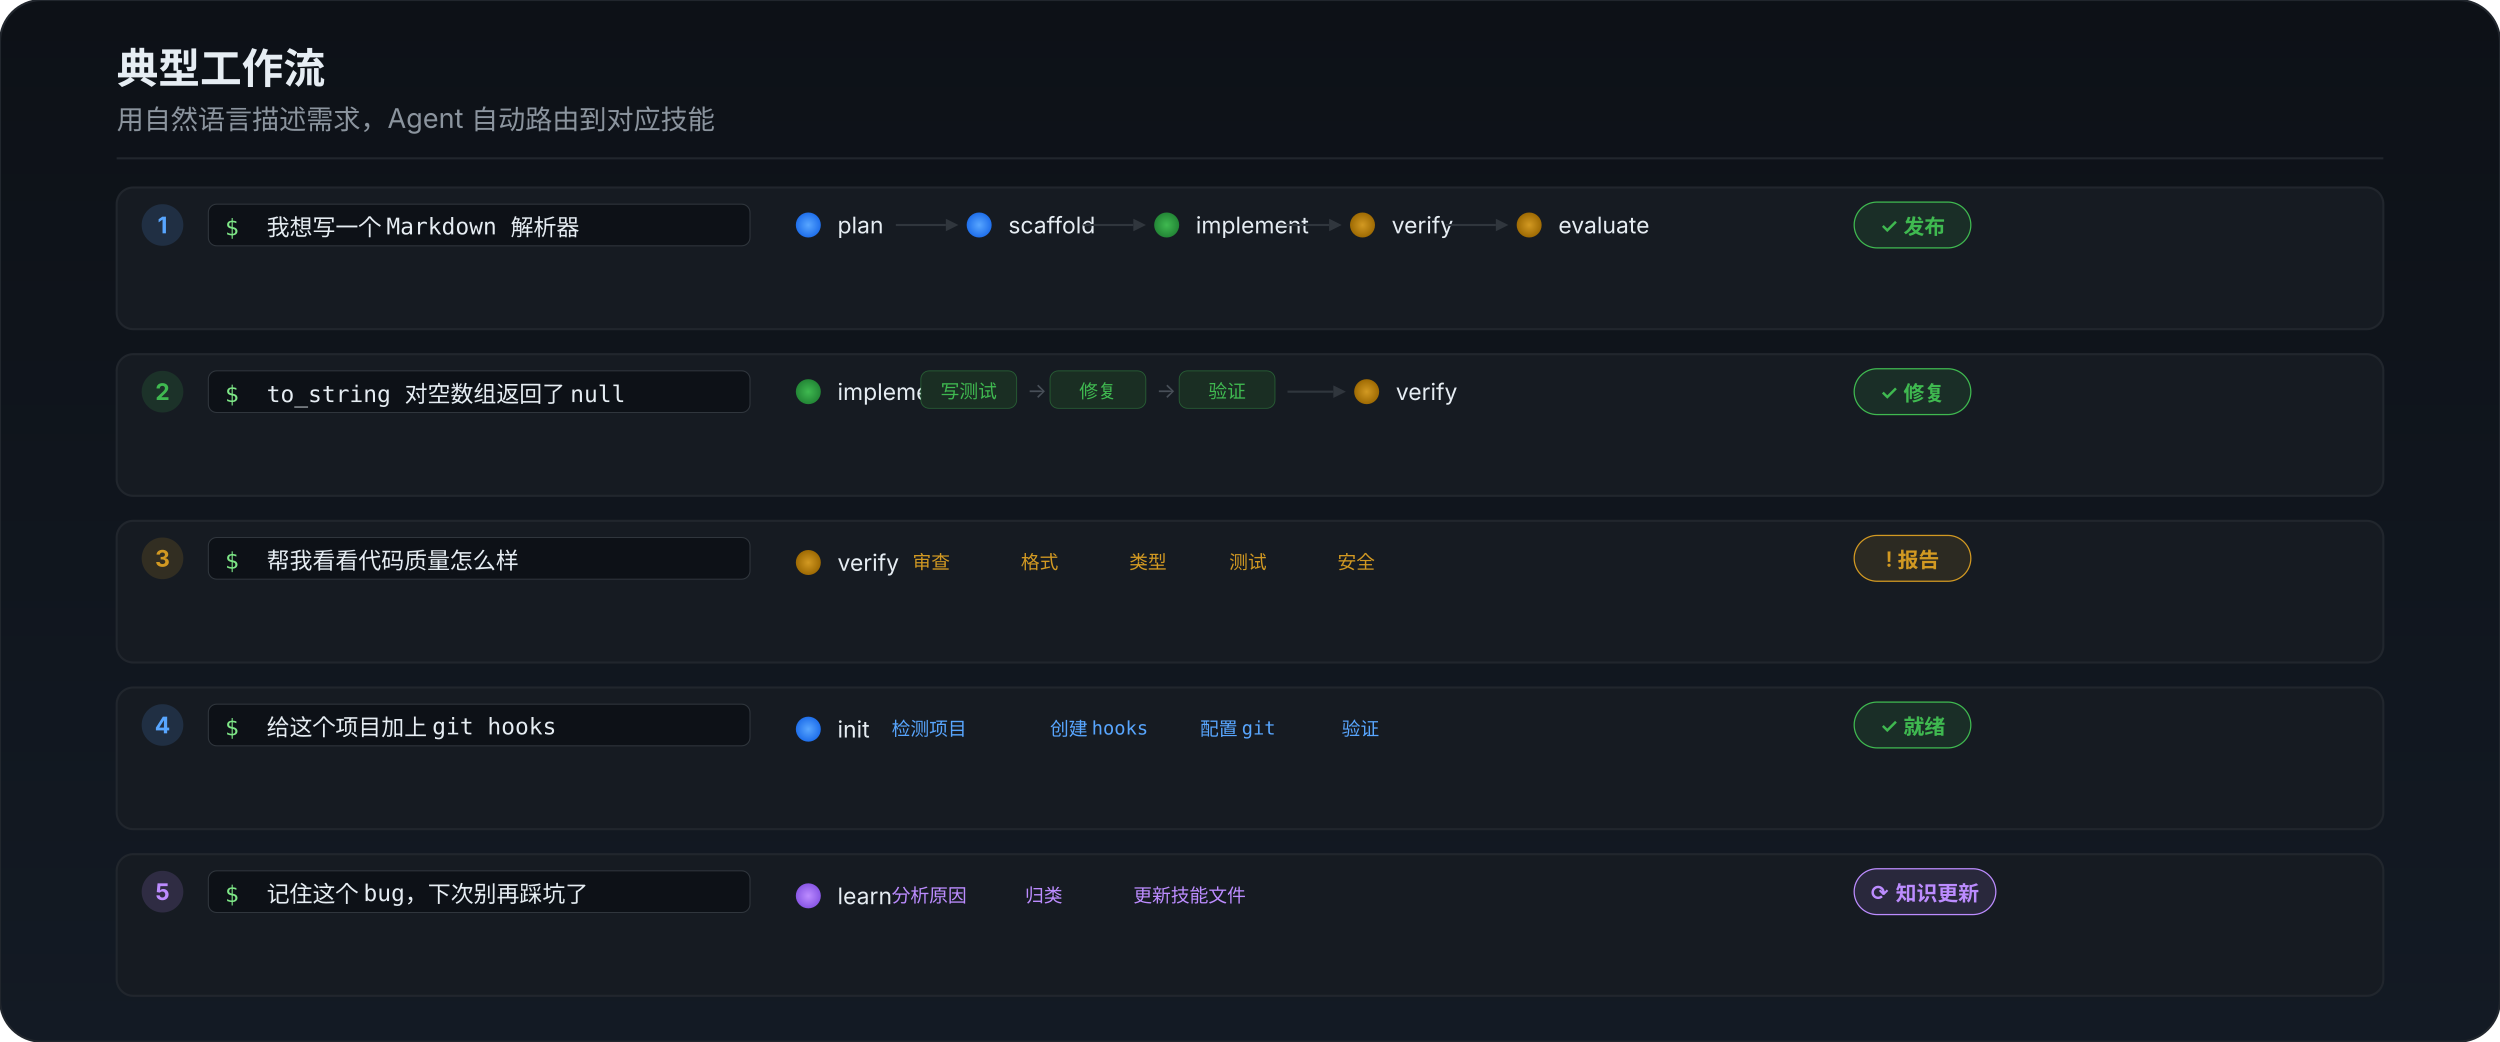
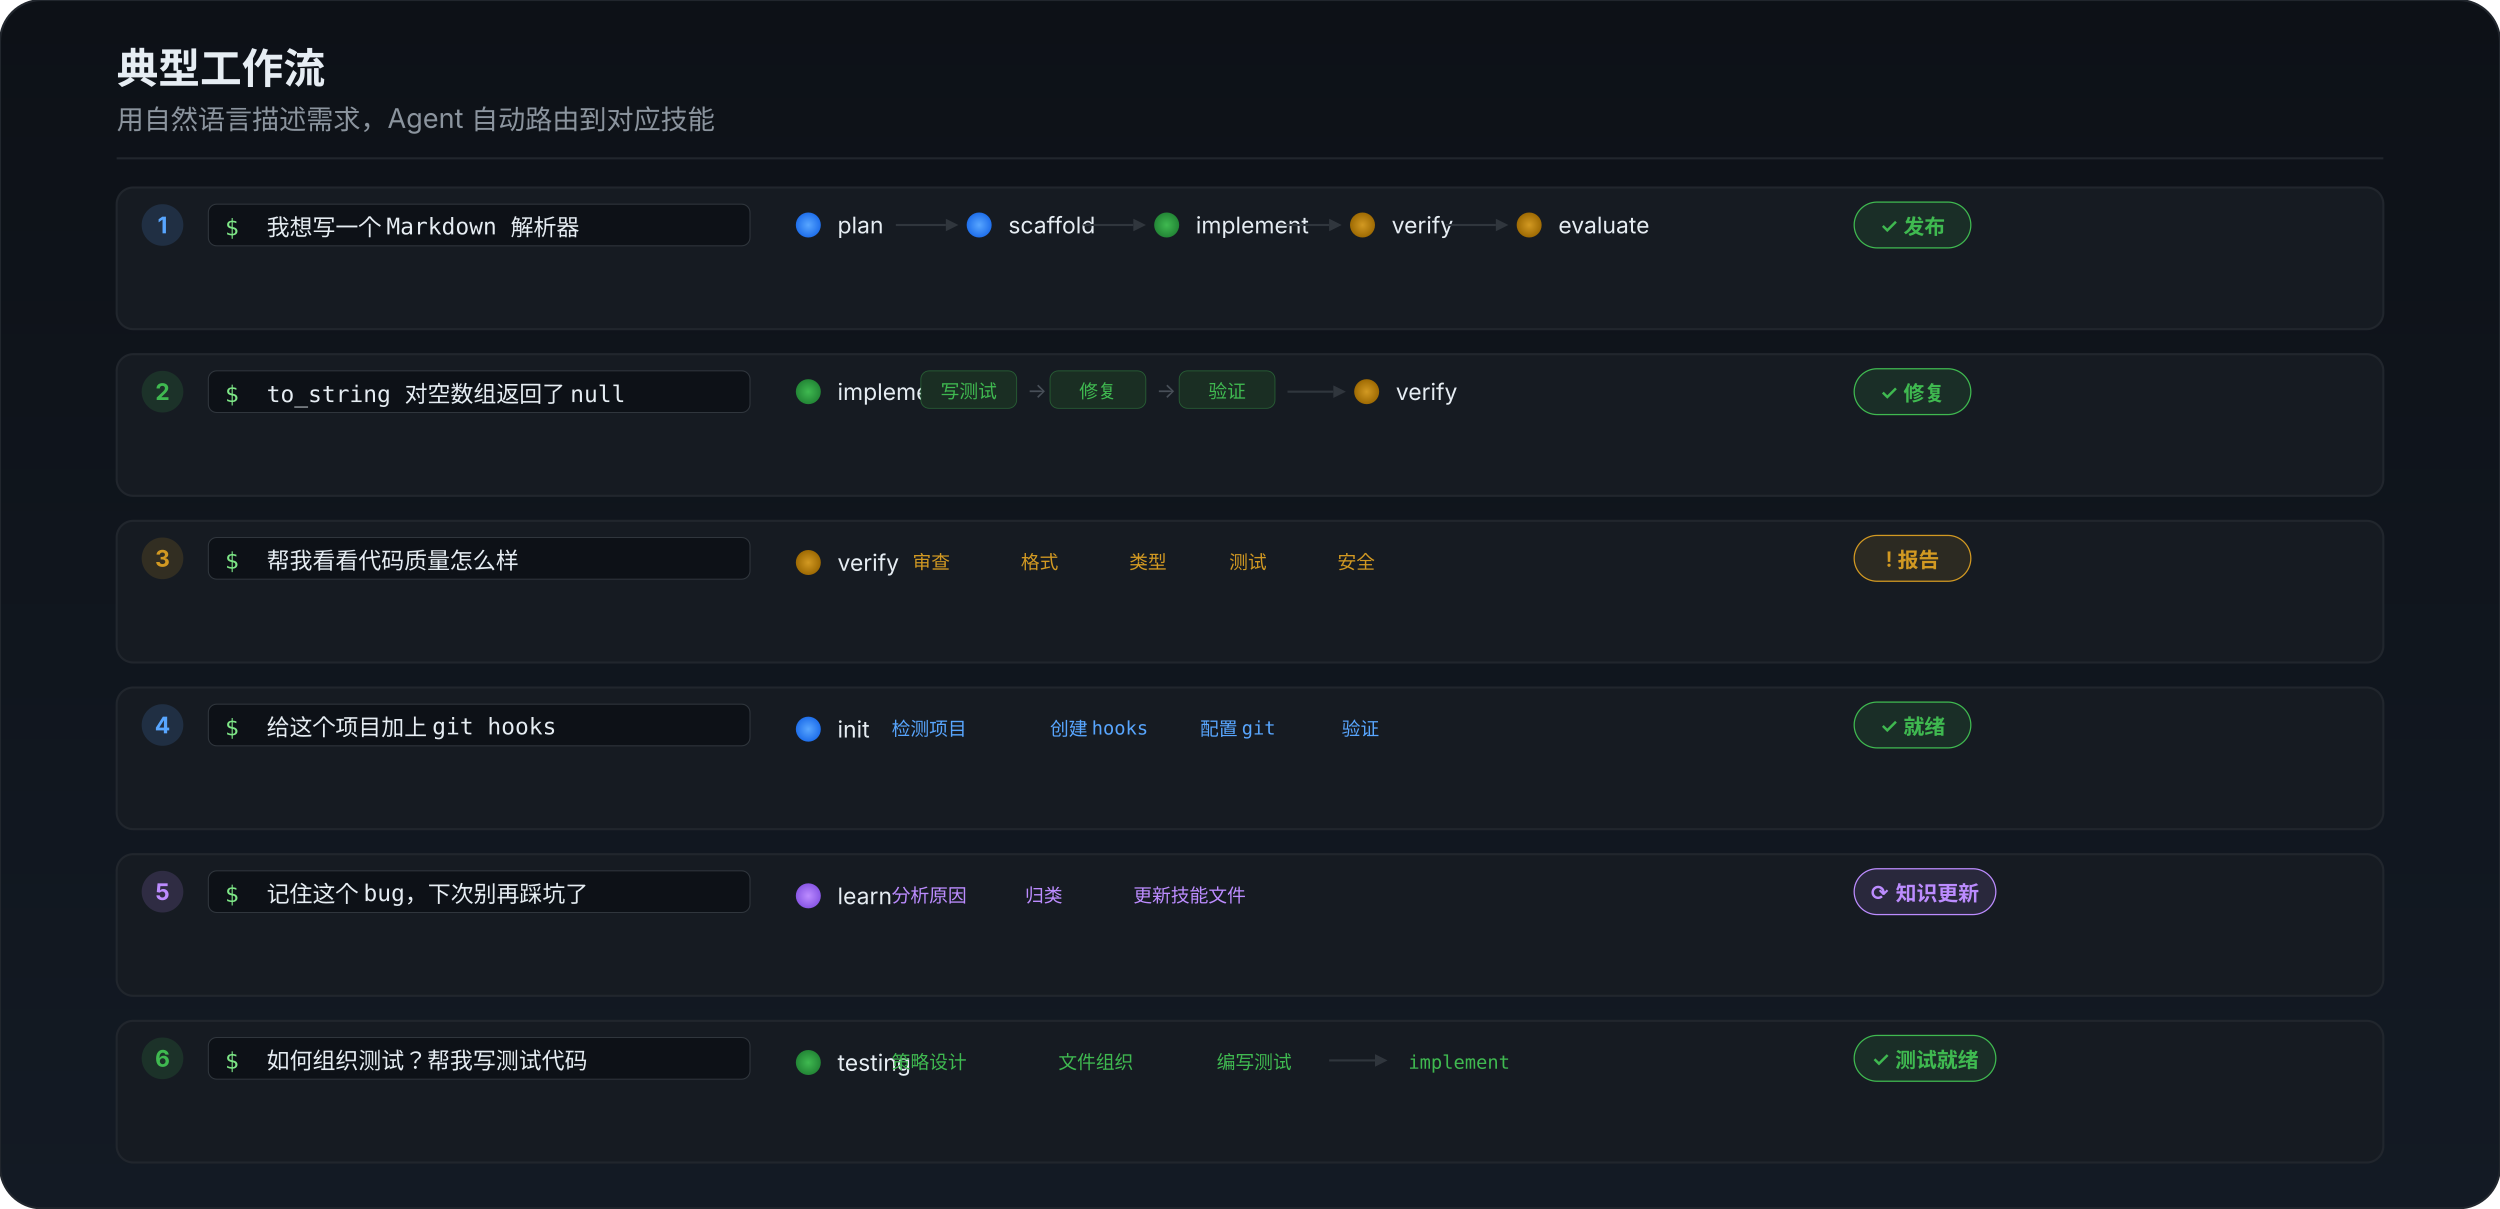
- <svg xmlns="http://www.w3.org/2000/svg" width="1200" height="500" viewBox="0 0 1200 500" role="img" aria-labelledby="wf-title wf-desc">
+ <svg xmlns="http://www.w3.org/2000/svg" width="1200" height="580" viewBox="0 0 1200 580" role="img" aria-labelledby="wf-title wf-desc">
  <defs>
    <linearGradient id="wf-bg" x1="0" y1="0" x2="0" y2="1">
      <stop offset="0%" stop-color="#0D1117" />
      <stop offset="100%" stop-color="#131A24" />
    </linearGradient>
    <radialGradient id="dot-blue">
      <stop offset="0%" stop-color="#58A6FF" />
      <stop offset="100%" stop-color="#1F6FEB" />
    </radialGradient>
    <radialGradient id="dot-green">
      <stop offset="0%" stop-color="#3FB950" />
      <stop offset="100%" stop-color="#238636" />
    </radialGradient>
    <radialGradient id="dot-amber">
      <stop offset="0%" stop-color="#D29922" />
      <stop offset="100%" stop-color="#9E6A03" />
    </radialGradient>
    <radialGradient id="dot-purple">
      <stop offset="0%" stop-color="#BC8CFF" />
      <stop offset="100%" stop-color="#8957E5" />
    </radialGradient>
  </defs>
-   <rect width="1200" height="500" rx="20" fill="url(#wf-bg)" stroke="#21262D" stroke-width="1" />
+   <rect width="1200" height="580" rx="20" fill="url(#wf-bg)" stroke="#21262D" stroke-width="1" />
  <text x="56" y="40" font-family="-apple-system, BlinkMacSystemFont, Segoe UI, PingFang SC, sans-serif" font-size="20" font-weight="700" fill="#E6EDF3">典型工作流</text>
  <text x="56" y="62" font-family="-apple-system, BlinkMacSystemFont, Segoe UI, PingFang SC, sans-serif" font-size="13" fill="#8B949E">用自然语言描述需求，Agent 自动路由到对应技能</text>
  <line x1="56" y1="76" x2="1144" y2="76" stroke="#21262D" stroke-width="1" />
  <g transform="translate(0, 0)">
    <rect x="56" y="90" width="1088" height="68" rx="8" fill="#161B22" stroke="#21262D" stroke-width="1" />
    <rect x="68" y="98" width="20" height="20" rx="10" fill="#58A6FF" fill-opacity="0.15" />
    <text x="78" y="112" font-family="-apple-system, BlinkMacSystemFont, Segoe UI, PingFang SC, sans-serif" font-size="11" font-weight="700" fill="#58A6FF" text-anchor="middle">1</text>
    <rect x="100" y="98" width="260" height="20" rx="4" fill="#0D1117" stroke="#30363D" stroke-width="0.5" />
    <text x="108" y="113" font-family="ui-monospace, SFMono-Regular, Menlo, monospace" font-size="11" fill="#7EE787">$</text>
    <text x="128" y="113" font-family="ui-monospace, SFMono-Regular, Menlo, monospace" font-size="11" fill="#E6EDF3">我想写一个 Markdown 解析器</text>
    <g transform="translate(380, 100)">
      <circle cx="8" cy="8" r="6" fill="url(#dot-blue)" />
      <text x="22" y="12" font-family="-apple-system, BlinkMacSystemFont, Segoe UI, PingFang SC, sans-serif" font-size="11" fill="#E6EDF3">plan</text>
    </g>
    <line x1="430" y1="108" x2="454" y2="108" stroke="#30363D" stroke-width="1" />
    <polygon points="454,105 460,108 454,111" fill="#30363D" />
    <g transform="translate(462, 100)">
      <circle cx="8" cy="8" r="6" fill="url(#dot-blue)" />
      <text x="22" y="12" font-family="-apple-system, BlinkMacSystemFont, Segoe UI, PingFang SC, sans-serif" font-size="11" fill="#E6EDF3">scaffold</text>
    </g>
    <line x1="520" y1="108" x2="544" y2="108" stroke="#30363D" stroke-width="1" />
    <polygon points="544,105 550,108 544,111" fill="#30363D" />
    <g transform="translate(552, 100)">
      <circle cx="8" cy="8" r="6" fill="url(#dot-green)" />
      <text x="22" y="12" font-family="-apple-system, BlinkMacSystemFont, Segoe UI, PingFang SC, sans-serif" font-size="11" fill="#E6EDF3">implement</text>
    </g>
    <line x1="614" y1="108" x2="638" y2="108" stroke="#30363D" stroke-width="1" />
    <polygon points="638,105 644,108 638,111" fill="#30363D" />
    <g transform="translate(646, 100)">
      <circle cx="8" cy="8" r="6" fill="url(#dot-amber)" />
      <text x="22" y="12" font-family="-apple-system, BlinkMacSystemFont, Segoe UI, PingFang SC, sans-serif" font-size="11" fill="#E6EDF3">verify</text>
    </g>
    <line x1="694" y1="108" x2="718" y2="108" stroke="#30363D" stroke-width="1" />
    <polygon points="718,105 724,108 718,111" fill="#30363D" />
    <g transform="translate(726, 100)">
      <circle cx="8" cy="8" r="6" fill="url(#dot-amber)" />
      <text x="22" y="12" font-family="-apple-system, BlinkMacSystemFont, Segoe UI, PingFang SC, sans-serif" font-size="11" fill="#E6EDF3">evaluate</text>
    </g>
    <rect x="890" y="97" width="56" height="22" rx="11" fill="rgba(63,185,80,0.12)" stroke="#3FB950" stroke-width="0.6" />
    <text x="918" y="112" font-family="-apple-system, BlinkMacSystemFont, Segoe UI, PingFang SC, sans-serif" font-size="10" font-weight="600" fill="#3FB950" text-anchor="middle">✓ 发布</text>
  </g>
  <g transform="translate(0, 0)">
    <rect x="56" y="170" width="1088" height="68" rx="8" fill="#161B22" stroke="#21262D" stroke-width="1" />
    <rect x="68" y="178" width="20" height="20" rx="10" fill="#3FB950" fill-opacity="0.15" />
    <text x="78" y="192" font-family="-apple-system, BlinkMacSystemFont, Segoe UI, PingFang SC, sans-serif" font-size="11" font-weight="700" fill="#3FB950" text-anchor="middle">2</text>
    <rect x="100" y="178" width="260" height="20" rx="4" fill="#0D1117" stroke="#30363D" stroke-width="0.5" />
    <text x="108" y="193" font-family="ui-monospace, SFMono-Regular, Menlo, monospace" font-size="11" fill="#7EE787">$</text>
    <text x="128" y="193" font-family="ui-monospace, SFMono-Regular, Menlo, monospace" font-size="11" fill="#E6EDF3">to_string 对空数组返回了 null</text>
    <g transform="translate(380, 180)">
      <circle cx="8" cy="8" r="6" fill="url(#dot-green)" />
      <text x="22" y="12" font-family="-apple-system, BlinkMacSystemFont, Segoe UI, PingFang SC, sans-serif" font-size="11" fill="#E6EDF3">implement</text>
    </g>
    <rect x="442" y="178" width="46" height="18" rx="4" fill="#1A2E23" stroke="#3FB950" stroke-width="0.4" stroke-opacity="0.4" />
    <text x="465" y="191" font-family="ui-monospace, SFMono-Regular, Menlo, monospace" font-size="9" fill="#3FB950" text-anchor="middle">写测试</text>
    <text x="493" y="191" font-family="-apple-system, BlinkMacSystemFont, Segoe UI, PingFang SC, sans-serif" font-size="10" fill="#484F58">→</text>
    <rect x="504" y="178" width="46" height="18" rx="4" fill="#1A2E23" stroke="#3FB950" stroke-width="0.4" stroke-opacity="0.4" />
    <text x="527" y="191" font-family="ui-monospace, SFMono-Regular, Menlo, monospace" font-size="9" fill="#3FB950" text-anchor="middle">修复</text>
    <text x="555" y="191" font-family="-apple-system, BlinkMacSystemFont, Segoe UI, PingFang SC, sans-serif" font-size="10" fill="#484F58">→</text>
    <rect x="566" y="178" width="46" height="18" rx="4" fill="#1A2E23" stroke="#3FB950" stroke-width="0.4" stroke-opacity="0.4" />
    <text x="589" y="191" font-family="ui-monospace, SFMono-Regular, Menlo, monospace" font-size="9" fill="#3FB950" text-anchor="middle">验证</text>
    <line x1="618" y1="188" x2="640" y2="188" stroke="#30363D" stroke-width="1" />
    <polygon points="640,185 646,188 640,191" fill="#30363D" />
    <g transform="translate(648, 180)">
      <circle cx="8" cy="8" r="6" fill="url(#dot-amber)" />
      <text x="22" y="12" font-family="-apple-system, BlinkMacSystemFont, Segoe UI, PingFang SC, sans-serif" font-size="11" fill="#E6EDF3">verify</text>
    </g>
    <rect x="890" y="177" width="56" height="22" rx="11" fill="rgba(63,185,80,0.12)" stroke="#3FB950" stroke-width="0.6" />
    <text x="918" y="192" font-family="-apple-system, BlinkMacSystemFont, Segoe UI, PingFang SC, sans-serif" font-size="10" font-weight="600" fill="#3FB950" text-anchor="middle">✓ 修复</text>
  </g>
  <g transform="translate(0, 0)">
    <rect x="56" y="250" width="1088" height="68" rx="8" fill="#161B22" stroke="#21262D" stroke-width="1" />
    <rect x="68" y="258" width="20" height="20" rx="10" fill="#D29922" fill-opacity="0.15" />
    <text x="78" y="272" font-family="-apple-system, BlinkMacSystemFont, Segoe UI, PingFang SC, sans-serif" font-size="11" font-weight="700" fill="#D29922" text-anchor="middle">3</text>
    <rect x="100" y="258" width="260" height="20" rx="4" fill="#0D1117" stroke="#30363D" stroke-width="0.5" />
    <text x="108" y="273" font-family="ui-monospace, SFMono-Regular, Menlo, monospace" font-size="11" fill="#7EE787">$</text>
    <text x="128" y="273" font-family="ui-monospace, SFMono-Regular, Menlo, monospace" font-size="11" fill="#E6EDF3">帮我看看代码质量怎么样</text>
    <g transform="translate(380, 262)">
      <circle cx="8" cy="8" r="6" fill="url(#dot-amber)" />
      <text x="22" y="12" font-family="-apple-system, BlinkMacSystemFont, Segoe UI, PingFang SC, sans-serif" font-size="11" fill="#E6EDF3">verify</text>
    </g>
    <g transform="translate(430, 260)">
      <rect x="0" y="0" height="18" rx="4" fill="#2E2619" stroke="#D29922" stroke-width="0.4" stroke-opacity="0.4" />
      <text x="8" y="13" font-family="ui-monospace, SFMono-Regular, Menlo, monospace" font-size="9" fill="#D29922">审查</text>
      <rect x="52" y="0" height="18" rx="4" fill="#2E2619" stroke="#D29922" stroke-width="0.4" stroke-opacity="0.4" />
      <text x="60" y="13" font-family="ui-monospace, SFMono-Regular, Menlo, monospace" font-size="9" fill="#D29922">格式</text>
      <rect x="104" y="0" height="18" rx="4" fill="#2E2619" stroke="#D29922" stroke-width="0.4" stroke-opacity="0.4" />
      <text x="112" y="13" font-family="ui-monospace, SFMono-Regular, Menlo, monospace" font-size="9" fill="#D29922">类型</text>
      <rect x="152" y="0" height="18" rx="4" fill="#2E2619" stroke="#D29922" stroke-width="0.4" stroke-opacity="0.4" />
      <text x="160" y="13" font-family="ui-monospace, SFMono-Regular, Menlo, monospace" font-size="9" fill="#D29922">测试</text>
      <rect x="204" y="0" height="18" rx="4" fill="#2E2619" stroke="#D29922" stroke-width="0.4" stroke-opacity="0.4" />
      <text x="212" y="13" font-family="ui-monospace, SFMono-Regular, Menlo, monospace" font-size="9" fill="#D29922">安全</text>
    </g>
    <rect x="890" y="257" width="56" height="22" rx="11" fill="rgba(210,153,34,0.12)" stroke="#D29922" stroke-width="0.6" />
    <text x="918" y="272" font-family="-apple-system, BlinkMacSystemFont, Segoe UI, PingFang SC, sans-serif" font-size="10" font-weight="600" fill="#D29922" text-anchor="middle">! 报告</text>
  </g>
  <g transform="translate(0, 0)">
    <rect x="56" y="330" width="1088" height="68" rx="8" fill="#161B22" stroke="#21262D" stroke-width="1" />
    <rect x="68" y="338" width="20" height="20" rx="10" fill="#58A6FF" fill-opacity="0.15" />
    <text x="78" y="352" font-family="-apple-system, BlinkMacSystemFont, Segoe UI, PingFang SC, sans-serif" font-size="11" font-weight="700" fill="#58A6FF" text-anchor="middle">4</text>
    <rect x="100" y="338" width="260" height="20" rx="4" fill="#0D1117" stroke="#30363D" stroke-width="0.5" />
    <text x="108" y="353" font-family="ui-monospace, SFMono-Regular, Menlo, monospace" font-size="11" fill="#7EE787">$</text>
    <text x="128" y="353" font-family="ui-monospace, SFMono-Regular, Menlo, monospace" font-size="11" fill="#E6EDF3">给这个项目加上 git hooks</text>
    <g transform="translate(380, 342)">
      <circle cx="8" cy="8" r="6" fill="url(#dot-blue)" />
      <text x="22" y="12" font-family="-apple-system, BlinkMacSystemFont, Segoe UI, PingFang SC, sans-serif" font-size="11" fill="#E6EDF3">init</text>
    </g>
    <g transform="translate(420, 340)">
      <rect x="0" y="0" height="18" rx="4" fill="#1A2332" stroke="#58A6FF" stroke-width="0.4" stroke-opacity="0.4" />
      <text x="8" y="13" font-family="ui-monospace, SFMono-Regular, Menlo, monospace" font-size="9" fill="#58A6FF">检测项目</text>
      <rect x="76" y="0" height="18" rx="4" fill="#1A2332" stroke="#58A6FF" stroke-width="0.4" stroke-opacity="0.4" />
      <text x="84" y="13" font-family="ui-monospace, SFMono-Regular, Menlo, monospace" font-size="9" fill="#58A6FF">创建 hooks</text>
      <rect x="148" y="0" height="18" rx="4" fill="#1A2332" stroke="#58A6FF" stroke-width="0.4" stroke-opacity="0.4" />
      <text x="156" y="13" font-family="ui-monospace, SFMono-Regular, Menlo, monospace" font-size="9" fill="#58A6FF">配置 git</text>
      <rect x="216" y="0" height="18" rx="4" fill="#1A2332" stroke="#58A6FF" stroke-width="0.4" stroke-opacity="0.4" />
      <text x="224" y="13" font-family="ui-monospace, SFMono-Regular, Menlo, monospace" font-size="9" fill="#58A6FF">验证</text>
    </g>
    <rect x="890" y="337" width="56" height="22" rx="11" fill="rgba(63,185,80,0.12)" stroke="#3FB950" stroke-width="0.6" />
    <text x="918" y="352" font-family="-apple-system, BlinkMacSystemFont, Segoe UI, PingFang SC, sans-serif" font-size="10" font-weight="600" fill="#3FB950" text-anchor="middle">✓ 就绪</text>
  </g>
  <g transform="translate(0, 0)">
    <rect x="56" y="410" width="1088" height="68" rx="8" fill="#161B22" stroke="#21262D" stroke-width="1" />
    <rect x="68" y="418" width="20" height="20" rx="10" fill="#BC8CFF" fill-opacity="0.15" />
    <text x="78" y="432" font-family="-apple-system, BlinkMacSystemFont, Segoe UI, PingFang SC, sans-serif" font-size="11" font-weight="700" fill="#BC8CFF" text-anchor="middle">5</text>
    <rect x="100" y="418" width="260" height="20" rx="4" fill="#0D1117" stroke="#30363D" stroke-width="0.5" />
    <text x="108" y="433" font-family="ui-monospace, SFMono-Regular, Menlo, monospace" font-size="11" fill="#7EE787">$</text>
    <text x="128" y="433" font-family="ui-monospace, SFMono-Regular, Menlo, monospace" font-size="11" fill="#E6EDF3">记住这个 bug，下次别再踩坑了</text>
    <g transform="translate(380, 422)">
      <circle cx="8" cy="8" r="6" fill="url(#dot-purple)" />
      <text x="22" y="12" font-family="-apple-system, BlinkMacSystemFont, Segoe UI, PingFang SC, sans-serif" font-size="11" fill="#E6EDF3">learn</text>
    </g>
    <g transform="translate(420, 420)">
      <rect x="0" y="0" height="18" rx="4" fill="#251E33" stroke="#BC8CFF" stroke-width="0.4" stroke-opacity="0.4" />
      <text x="8" y="13" font-family="ui-monospace, SFMono-Regular, Menlo, monospace" font-size="9" fill="#BC8CFF">分析原因</text>
      <rect x="64" y="0" height="18" rx="4" fill="#251E33" stroke="#BC8CFF" stroke-width="0.4" stroke-opacity="0.4" />
      <text x="72" y="13" font-family="ui-monospace, SFMono-Regular, Menlo, monospace" font-size="9" fill="#BC8CFF">归类</text>
      <rect x="116" y="0" height="18" rx="4" fill="#251E33" stroke="#BC8CFF" stroke-width="0.4" stroke-opacity="0.4" />
      <text x="124" y="13" font-family="ui-monospace, SFMono-Regular, Menlo, monospace" font-size="9" fill="#BC8CFF">更新技能文件</text>
    </g>
    <rect x="890" y="417" width="68" height="22" rx="11" fill="rgba(188,140,255,0.12)" stroke="#BC8CFF" stroke-width="0.6" />
    <text x="924" y="432" font-family="-apple-system, BlinkMacSystemFont, Segoe UI, PingFang SC, sans-serif" font-size="10" font-weight="600" fill="#BC8CFF" text-anchor="middle">⟳ 知识更新</text>
  </g>
+   <g transform="translate(0, 0)">
+     <rect x="56" y="490" width="1088" height="68" rx="8" fill="#161B22" stroke="#21262D" stroke-width="1" />
+     <rect x="68" y="498" width="20" height="20" rx="10" fill="#3FB950" fill-opacity="0.15" />
+     <text x="78" y="512" font-family="-apple-system, BlinkMacSystemFont, Segoe UI, PingFang SC, sans-serif" font-size="11" font-weight="700" fill="#3FB950" text-anchor="middle">6</text>
+     <rect x="100" y="498" width="260" height="20" rx="4" fill="#0D1117" stroke="#30363D" stroke-width="0.5" />
+     <text x="108" y="513" font-family="ui-monospace, SFMono-Regular, Menlo, monospace" font-size="11" fill="#7EE787">$</text>
+     <text x="128" y="513" font-family="ui-monospace, SFMono-Regular, Menlo, monospace" font-size="11" fill="#E6EDF3">如何组织测试？帮我写测试代码</text>
+     <g transform="translate(380, 502)">
+       <circle cx="8" cy="8" r="6" fill="url(#dot-green)" />
+       <text x="22" y="12" font-family="-apple-system, BlinkMacSystemFont, Segoe UI, PingFang SC, sans-serif" font-size="11" fill="#E6EDF3">testing</text>
+     </g>
+     <g transform="translate(420, 500)">
+       <rect x="0" y="0" height="18" rx="4" fill="#1A2E23" stroke="#3FB950" stroke-width="0.4" stroke-opacity="0.4" />
+       <text x="8" y="13" font-family="ui-monospace, SFMono-Regular, Menlo, monospace" font-size="9" fill="#3FB950">策略设计</text>
+       <rect x="80" y="0" height="18" rx="4" fill="#1A2E23" stroke="#3FB950" stroke-width="0.4" stroke-opacity="0.4" />
+       <text x="88" y="13" font-family="ui-monospace, SFMono-Regular, Menlo, monospace" font-size="9" fill="#3FB950">文件组织</text>
+       <rect x="156" y="0" height="18" rx="4" fill="#1A2E23" stroke="#3FB950" stroke-width="0.4" stroke-opacity="0.4" />
+       <text x="164" y="13" font-family="ui-monospace, SFMono-Regular, Menlo, monospace" font-size="9" fill="#3FB950">编写测试</text>
+       <line x1="218" y1="9" x2="240" y2="9" stroke="#30363D" stroke-width="1" />
+       <polygon points="240,6 246,9 240,12" fill="#30363D" />
+       <rect x="248" y="0" height="18" rx="4" fill="#1A2E23" stroke="#3FB950" stroke-width="0.4" stroke-opacity="0.4" />
+       <text x="256" y="13" font-family="ui-monospace, SFMono-Regular, Menlo, monospace" font-size="9" fill="#3FB950">implement</text>
+     </g>
+     <rect x="890" y="497" width="68" height="22" rx="11" fill="rgba(63,185,80,0.12)" stroke="#3FB950" stroke-width="0.6" />
+     <text x="924" y="512" font-family="-apple-system, BlinkMacSystemFont, Segoe UI, PingFang SC, sans-serif" font-size="10" font-weight="600" fill="#3FB950" text-anchor="middle">✓ 测试就绪</text>
+   </g>
</svg>
